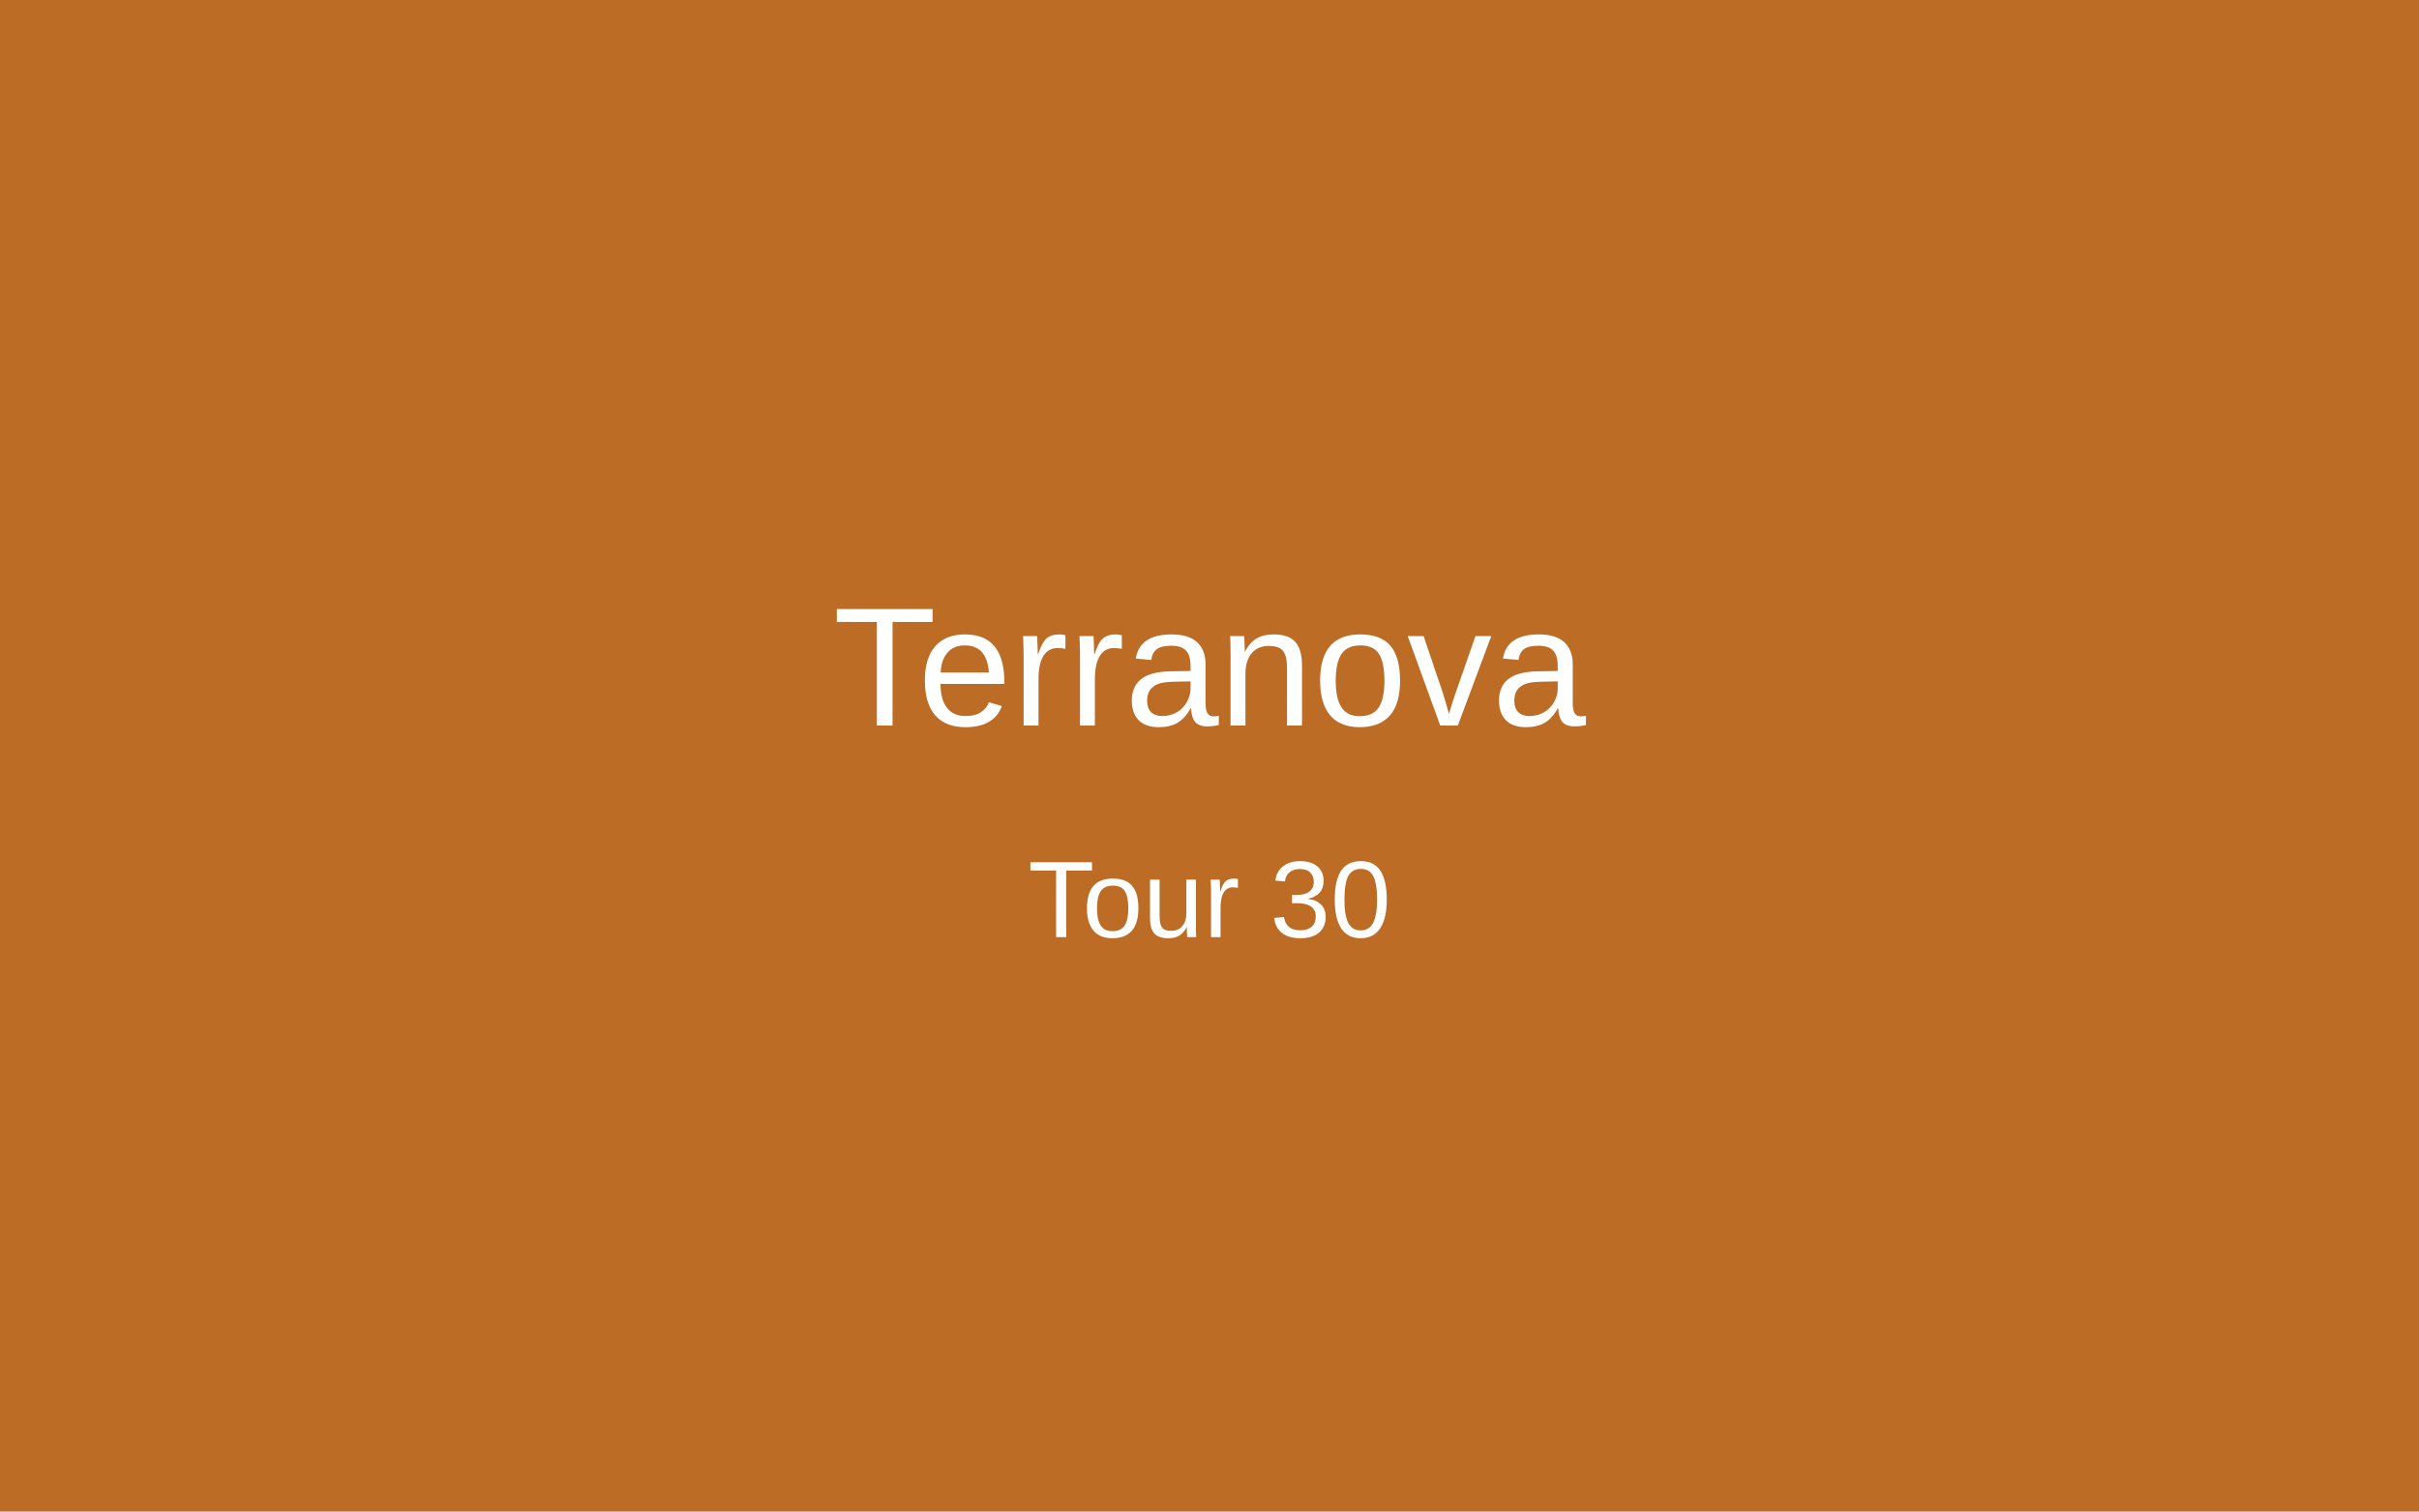
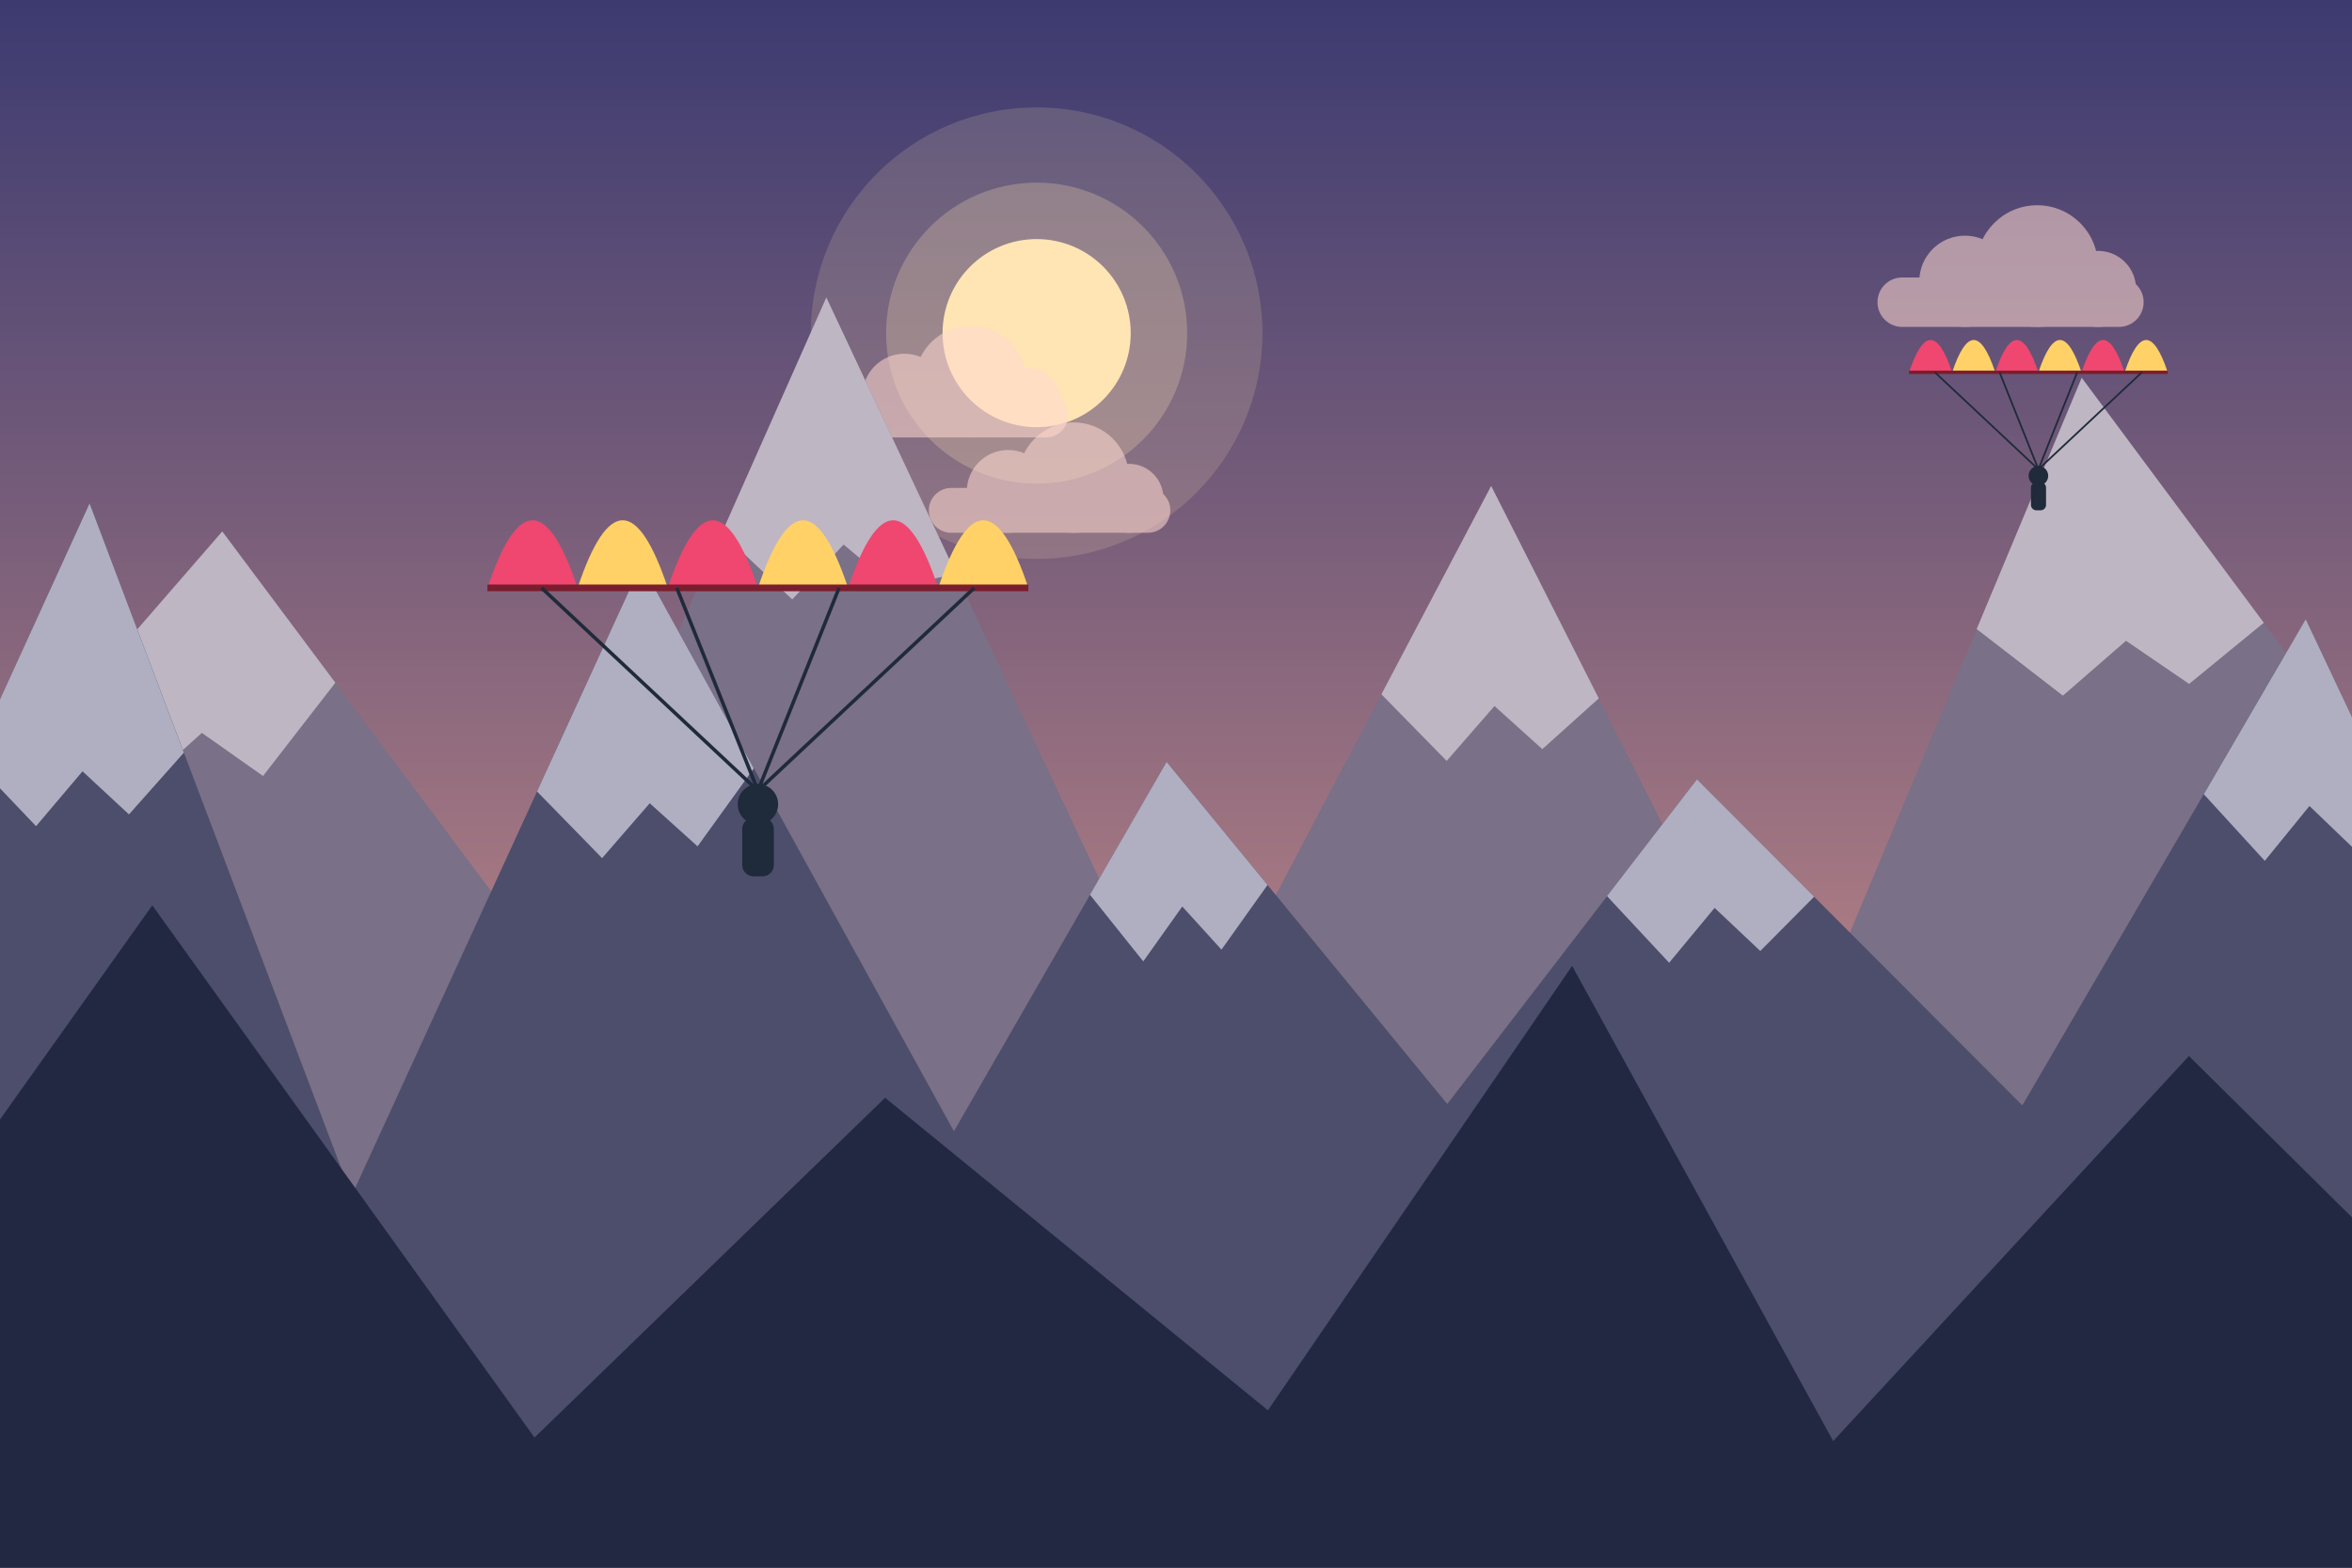
- <svg xmlns="http://www.w3.org/2000/svg" width="800" height="500" viewBox="0 0 800 500">
-   <rect width="800" height="500" fill="#bc6c25" />
-   <text x="400" y="240" font-family="Arial, sans-serif" font-size="56" fill="#fff" text-anchor="middle">Terranova</text>
-   <text x="400" y="310" font-family="Arial, sans-serif" font-size="36" fill="#fff" text-anchor="middle">Tour 30</text>
+ <svg xmlns="http://www.w3.org/2000/svg" viewBox="0 0 1200 800" width="1200" height="800" preserveAspectRatio="xMidYMid slice" role="img">
+   <defs>
+     <linearGradient id="sky" x1="0" y1="0" x2="0" y2="1">
+       <stop offset="0" stop-color="#3b3a70" />
+       <stop offset="1" stop-color="#f3a58f" />
+     </linearGradient>
+   </defs>
+   <rect width="1200" height="800" fill="url(#sky)" />
+   <circle cx="528.9" cy="170.0" r="115.2" fill="#ffe5b4" opacity=".16" />
+   <circle cx="528.9" cy="170.0" r="76.8" fill="#ffe5b4" opacity=".25" />
+   <circle cx="528.9" cy="170.0" r="48.0" fill="#ffe5b4" />
+   <g fill="#ffd9cf" opacity=".55" transform="translate(482.8,200.1) scale(0.89)">
+     <rect x="-70" y="0" width="140" height="26" rx="13" />
+     <circle cx="-24" cy="2" r="24" />
+     <circle cx="14" cy="-6" r="32" />
+     <circle cx="46" cy="6" r="20" />
+   </g>
+   <g fill="#ffd9cf" opacity=".55" transform="translate(535.5,249.0) scale(0.88)">
+     <rect x="-70" y="0" width="140" height="26" rx="13" />
+     <circle cx="-24" cy="2" r="24" />
+     <circle cx="14" cy="-6" r="32" />
+     <circle cx="46" cy="6" r="20" />
+   </g>
+   <g fill="#ffd9cf" opacity=".55" transform="translate(1025.8,141.6) scale(0.97)">
+     <rect x="-70" y="0" width="140" height="26" rx="13" />
+     <circle cx="-24" cy="2" r="24" />
+     <circle cx="14" cy="-6" r="32" />
+     <circle cx="46" cy="6" r="20" />
+   </g>
+   <polygon points="-120.0,560.0 -120.0,540.0 113.4,271.2 273.6,485.6 421.6,151.8 605.3,543.3 760.8,248.0 913.3,549.1 1062.1,192.8 1320.0,540.0 1320.0,560.0 1320.0,800.0 -120.0,800.0" fill="#7a7087" />
+   <polygon points="113.4,271.2 171.1,348.4 134.2,396.0 103.0,374.0 71.9,402.0 29.4,368.0" fill="#beb6c3" />
+   <polygon points="421.6,151.8 487.8,292.7 456.7,299.9 430.4,277.9 404.2,305.9 368.3,271.9" fill="#beb6c3" />
+   <polygon points="760.8,248.0 815.7,356.4 786.9,382.3 762.5,360.3 738.1,388.3 704.8,354.3" fill="#beb6c3" />
+   <polygon points="1062.1,192.8 1155.0,317.8 1116.9,349.0 1084.7,327.0 1052.5,355.0 1008.5,321.0" fill="#beb6c3" />
+   <polygon points="-120.0,640.0 -120.0,620.0 45.7,256.9 179.4,610.2 327.2,287.9 486.7,577.3 595.2,388.8 738.4,563.4 865.8,397.7 1031.8,564.1 1176.4,316.0 1320.0,620.0 1320.0,640.0 1320.0,800.0 -120.0,800.0" fill="#4c4e6b" />
+   <polygon points="45.7,256.9 93.8,384.1 65.8,415.6 42.1,393.6 18.4,421.6 -14.0,387.6" fill="#b0afc2" />
+   <polygon points="327.2,287.9 384.6,392.1 355.9,431.9 331.5,409.9 307.2,437.9 274.0,403.9" fill="#b0afc2" />
+   <polygon points="595.2,388.8 646.7,451.6 623.2,484.6 603.2,462.6 583.3,490.6 556.1,456.6" fill="#b0afc2" />
+   <polygon points="865.8,397.7 925.6,457.6 898.1,485.3 874.8,463.3 851.6,491.3 819.9,457.3" fill="#b0afc2" />
+   <polygon points="1176.4,316.0 1228.1,425.5 1201.2,433.3 1178.3,411.3 1155.5,439.3 1124.4,405.3" fill="#b0afc2" />
+   <polygon points="-120.0,760.0 -120.0,740.0 77.7,462.0 272.7,733.6 451.6,560.2 646.9,719.7 802.1,492.9 935.3,735.4 1116.8,538.9 1320.0,740.0 1320.0,760.0 1320.0,800.0 -120.0,800.0" fill="#222841" />
+   <path d="M248.7,300.0 Q271.7,231.0 294.7,300.0 Z" fill="#ef476f" />
+   <path d="M294.7,300.0 Q317.7,231.0 340.7,300.0 Z" fill="#ffd166" />
+   <path d="M340.7,300.0 Q363.7,231.0 386.7,300.0 Z" fill="#ef476f" />
+   <path d="M386.7,300.0 Q409.7,231.0 432.7,300.0 Z" fill="#ffd166" />
+   <path d="M432.7,300.0 Q455.7,231.0 478.7,300.0 Z" fill="#ef476f" />
+   <path d="M478.7,300.0 Q501.7,231.0 524.7,300.0 Z" fill="#ffd166" />
+   <path d="M248.7,300.0 H524.7" stroke="#7a1d2e" stroke-width="3.4" />
+   <line x1="276.3" y1="300.0" x2="386.7" y2="403.5" stroke="#1f2a3a" stroke-width="1.8" />
+   <line x1="345.3" y1="300.0" x2="386.7" y2="403.5" stroke="#1f2a3a" stroke-width="1.8" />
+   <line x1="428.1" y1="300.0" x2="386.7" y2="403.5" stroke="#1f2a3a" stroke-width="1.8" />
+   <line x1="497.1" y1="300.0" x2="386.7" y2="403.5" stroke="#1f2a3a" stroke-width="1.8" />
+   <circle cx="386.7" cy="410.4" r="10.3" fill="#1f2a3a" />
+   <rect x="378.7" y="417.3" width="16.1" height="29.9" rx="5.75" fill="#1f2a3a" />
+   <path d="M974.0,190.0 Q985.0,157.0 996.0,190.0 Z" fill="#ef476f" />
+   <path d="M996.0,190.0 Q1007.0,157.0 1018.0,190.0 Z" fill="#ffd166" />
+   <path d="M1018.0,190.0 Q1029.0,157.0 1040.0,190.0 Z" fill="#ef476f" />
+   <path d="M1040.0,190.0 Q1051.0,157.0 1062.0,190.0 Z" fill="#ffd166" />
+   <path d="M1062.0,190.0 Q1073.0,157.0 1084.0,190.0 Z" fill="#ef476f" />
+   <path d="M1084.0,190.0 Q1095.0,157.0 1106.0,190.0 Z" fill="#ffd166" />
+   <path d="M974.0,190.0 H1106.0" stroke="#7a1d2e" stroke-width="1.7" />
+   <line x1="987.2" y1="190.0" x2="1040.0" y2="239.5" stroke="#1f2a3a" stroke-width="0.9" />
+   <line x1="1020.2" y1="190.0" x2="1040.0" y2="239.5" stroke="#1f2a3a" stroke-width="0.9" />
+   <line x1="1059.8" y1="190.0" x2="1040.0" y2="239.5" stroke="#1f2a3a" stroke-width="0.9" />
+   <line x1="1092.8" y1="190.0" x2="1040.0" y2="239.5" stroke="#1f2a3a" stroke-width="0.9" />
+   <circle cx="1040.0" cy="242.8" r="5.0" fill="#1f2a3a" />
+   <rect x="1036.2" y="246.1" width="7.7" height="14.3" rx="2.75" fill="#1f2a3a" />
</svg>
